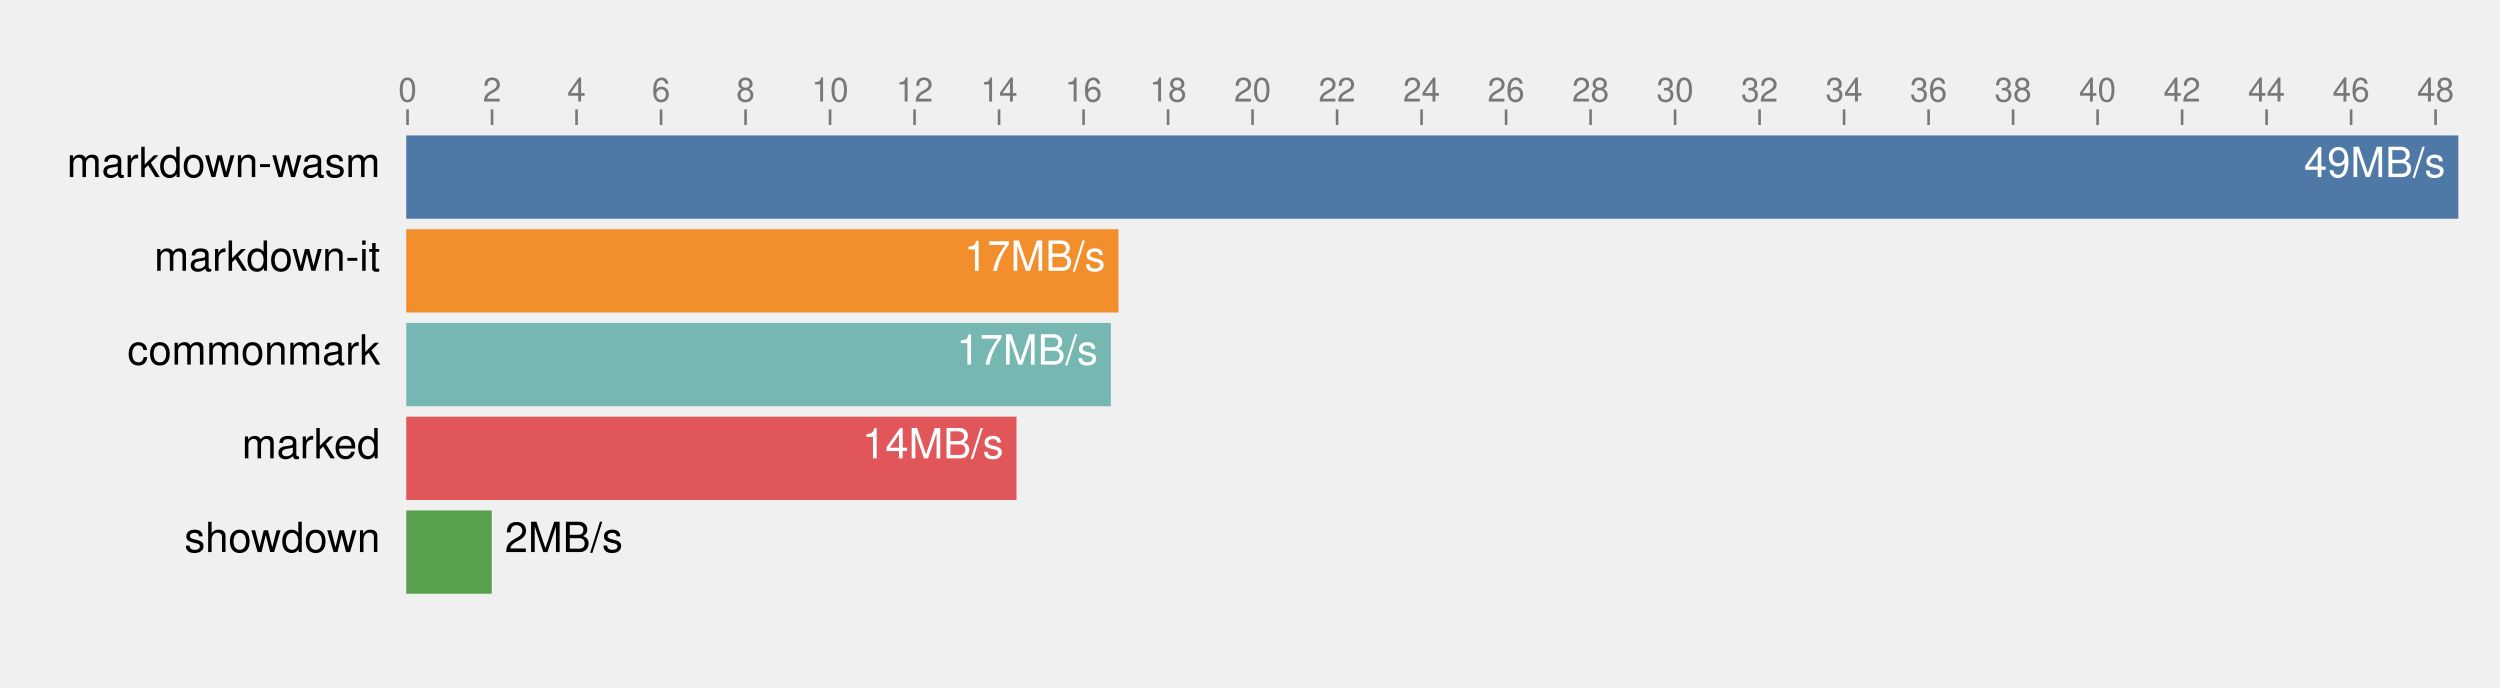
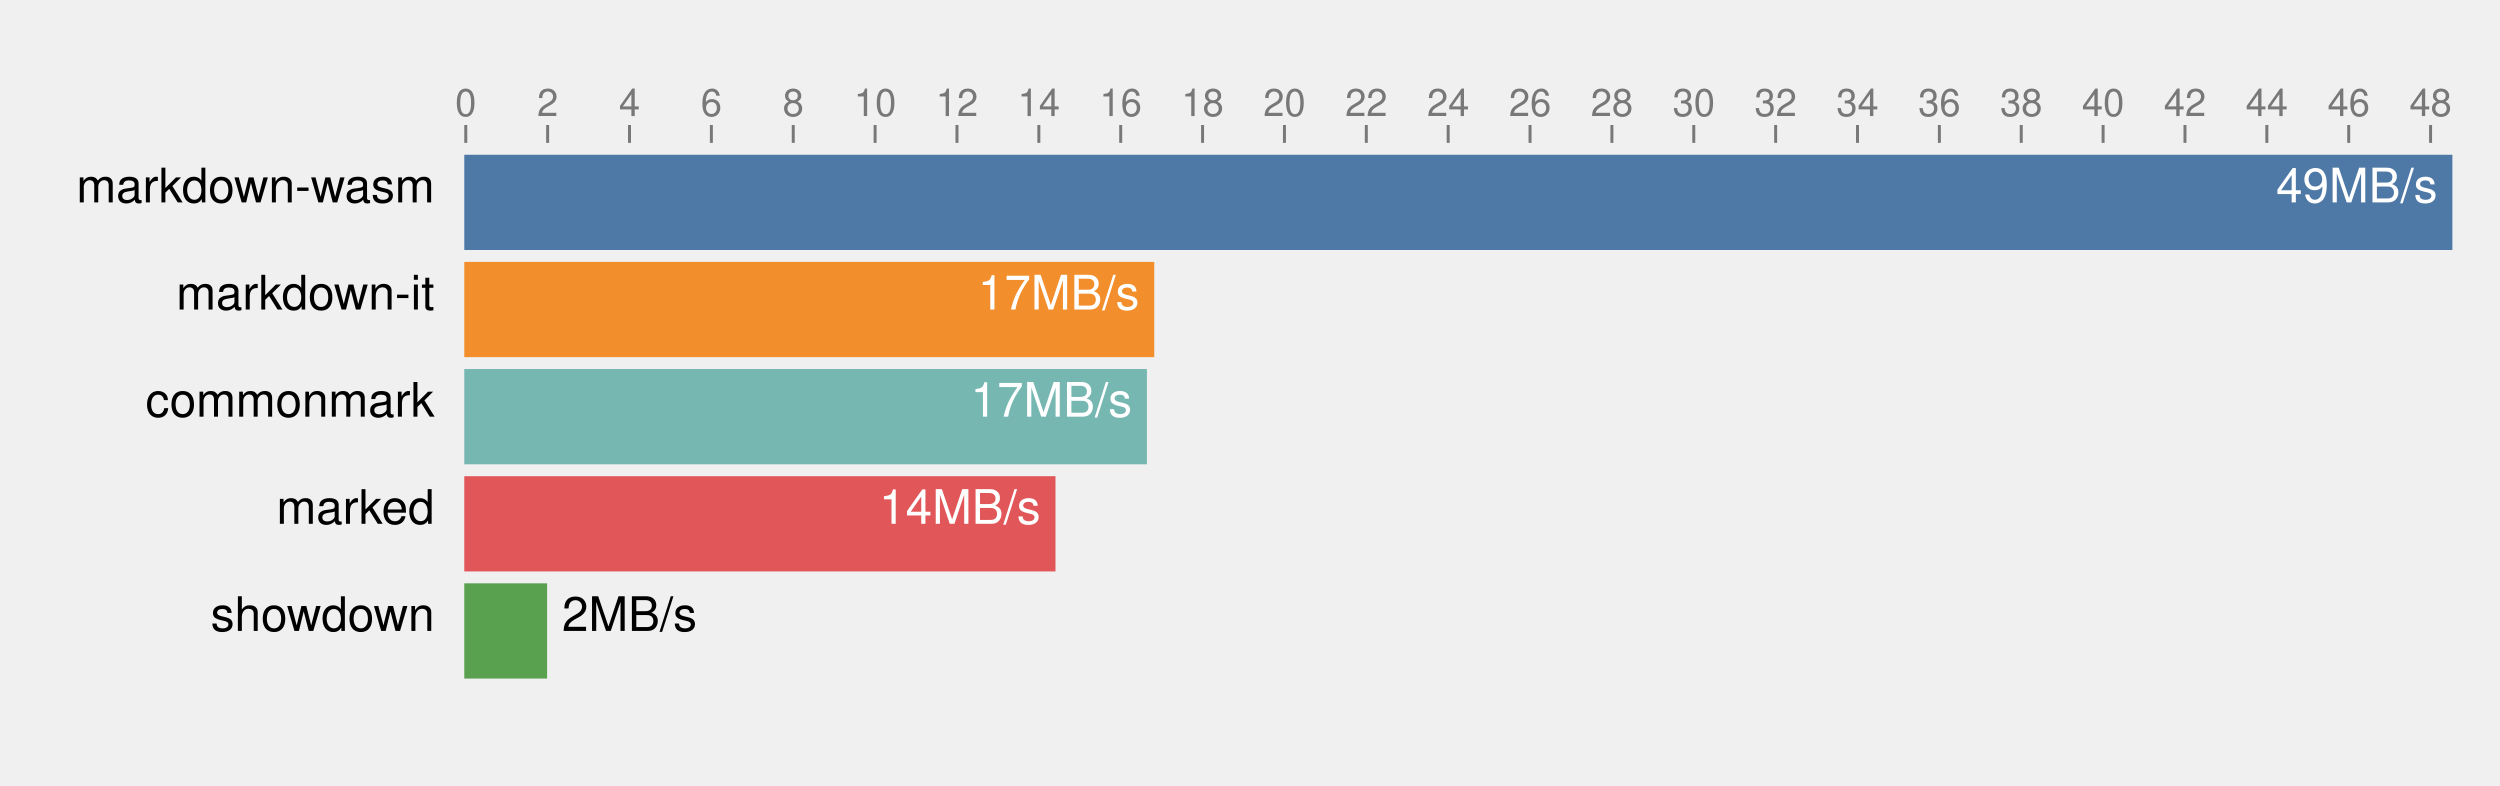
- <svg xmlns="http://www.w3.org/2000/svg" width="960" height="264" viewBox="0,0,960,264" font-family="-apple-system,BlinkMacSystemFont,&quot;Segoe UI&quot;,Helvetica,Arial,sans-serif" font-size="16">
+ <svg xmlns="http://www.w3.org/2000/svg" width="840" height="264" viewBox="0,0,840,264" font-family="-apple-system,BlinkMacSystemFont,&quot;Segoe UI&quot;,Helvetica,Arial,sans-serif" font-size="16">
  <g text-anchor="end" font-weight="500">
    <text alignment-baseline="central" x="156" y="68" dx="-10">markdown-wasm</text>
    <text alignment-baseline="central" x="156" y="104" dx="-10">markdown-it</text>
    <text alignment-baseline="central" x="156" y="140" dx="-10">commonmark</text>
    <text alignment-baseline="central" x="156" y="176" dx="-10">marked</text>
    <text alignment-baseline="central" x="156" y="212" dx="-10">showdown</text>
  </g>
  <g>
-     <rect fill="#4e79a7" x="156" y="52" width="788" height="32" />
-     <rect fill="#f28e2c" x="156" y="88" width="273.477" height="32" />
-     <rect fill="#76b7b2" x="156" y="124" width="270.566" height="32" />
-     <rect fill="#e15759" x="156" y="160" width="234.333" height="32" />
-     <rect fill="#59a14f" x="156" y="196" width="32.829" height="32" />
+     <rect fill="#4e79a7" x="156" y="52" width="668" height="32" />
+     <rect fill="#f28e2c" x="156" y="88" width="231.83" height="32" />
+     <rect fill="#76b7b2" x="156" y="124" width="229.363" height="32" />
+     <rect fill="#e15759" x="156" y="160" width="198.648" height="32" />
+     <rect fill="#59a14f" x="156" y="196" width="27.83" height="32" />
  </g>
  <g fill="white" text-anchor="end" font-weight="500">
-     <text x="944" y="68" alignment-baseline="central" dx="-5">49MB/s</text>
-     <text x="429.477" y="104" alignment-baseline="central" dx="-5">17MB/s</text>
-     <text x="426.566" y="140" alignment-baseline="central" dx="-5">17MB/s</text>
-     <text x="390.333" y="176" alignment-baseline="central" dx="-5">14MB/s</text>
-     <text x="188.829" y="212" alignment-baseline="central" dx="5" fill="black" text-anchor="start">2MB/s</text>
+     <text x="824" y="68" alignment-baseline="central" dx="-5">49MB/s</text>
+     <text x="387.83" y="104" alignment-baseline="central" dx="-5">17MB/s</text>
+     <text x="385.363" y="140" alignment-baseline="central" dx="-5">17MB/s</text>
+     <text x="354.648" y="176" alignment-baseline="central" dx="-5">14MB/s</text>
+     <text x="183.83" y="212" alignment-baseline="central" dx="5" fill="black" text-anchor="start">2MB/s</text>
  </g>
  <g transform="translate(0,48)" fill="none" font-size="12.8" font-family="-apple-system,BlinkMacSystemFont,&quot;Segoe UI&quot;,Helvetica,Arial,sans-serif" text-anchor="middle" opacity="0.5">
    <g class="tick" opacity="1" transform="translate(156.5,0)">
      <line stroke="currentColor" y2="-6" />
      <text fill="currentColor" y="-9" dy="0em">0</text>
    </g>
-     <g class="tick" opacity="1" transform="translate(188.9487,0)">
+     <g class="tick" opacity="1" transform="translate(184.0073,0)">
      <line stroke="currentColor" y2="-6" />
      <text fill="currentColor" y="-9" dy="0em">2</text>
    </g>
-     <g class="tick" opacity="1" transform="translate(221.3974,0)">
+     <g class="tick" opacity="1" transform="translate(211.5145,0)">
      <line stroke="currentColor" y2="-6" />
      <text fill="currentColor" y="-9" dy="0em">4</text>
    </g>
-     <g class="tick" opacity="1" transform="translate(253.846,0)">
+     <g class="tick" opacity="1" transform="translate(239.0218,0)">
      <line stroke="currentColor" y2="-6" />
      <text fill="currentColor" y="-9" dy="0em">6</text>
    </g>
-     <g class="tick" opacity="1" transform="translate(286.2947,0)">
+     <g class="tick" opacity="1" transform="translate(266.529,0)">
      <line stroke="currentColor" y2="-6" />
      <text fill="currentColor" y="-9" dy="0em">8</text>
    </g>
-     <g class="tick" opacity="1" transform="translate(318.7434,0)">
+     <g class="tick" opacity="1" transform="translate(294.0363,0)">
      <line stroke="currentColor" y2="-6" />
      <text fill="currentColor" y="-9" dy="0em">10</text>
    </g>
-     <g class="tick" opacity="1" transform="translate(351.1921,0)">
+     <g class="tick" opacity="1" transform="translate(321.5435,0)">
      <line stroke="currentColor" y2="-6" />
      <text fill="currentColor" y="-9" dy="0em">12</text>
    </g>
-     <g class="tick" opacity="1" transform="translate(383.6407,0)">
+     <g class="tick" opacity="1" transform="translate(349.0508,0)">
      <line stroke="currentColor" y2="-6" />
      <text fill="currentColor" y="-9" dy="0em">14</text>
    </g>
-     <g class="tick" opacity="1" transform="translate(416.0894,0)">
+     <g class="tick" opacity="1" transform="translate(376.558,0)">
      <line stroke="currentColor" y2="-6" />
      <text fill="currentColor" y="-9" dy="0em">16</text>
    </g>
-     <g class="tick" opacity="1" transform="translate(448.5381,0)">
+     <g class="tick" opacity="1" transform="translate(404.0653,0)">
      <line stroke="currentColor" y2="-6" />
      <text fill="currentColor" y="-9" dy="0em">18</text>
    </g>
-     <g class="tick" opacity="1" transform="translate(480.9868,0)">
+     <g class="tick" opacity="1" transform="translate(431.5725,0)">
      <line stroke="currentColor" y2="-6" />
      <text fill="currentColor" y="-9" dy="0em">20</text>
    </g>
-     <g class="tick" opacity="1" transform="translate(513.4354,0)">
+     <g class="tick" opacity="1" transform="translate(459.0798,0)">
      <line stroke="currentColor" y2="-6" />
      <text fill="currentColor" y="-9" dy="0em">22</text>
    </g>
-     <g class="tick" opacity="1" transform="translate(545.8841,0)">
+     <g class="tick" opacity="1" transform="translate(486.587,0)">
      <line stroke="currentColor" y2="-6" />
      <text fill="currentColor" y="-9" dy="0em">24</text>
    </g>
-     <g class="tick" opacity="1" transform="translate(578.3328,0)">
+     <g class="tick" opacity="1" transform="translate(514.0943,0)">
      <line stroke="currentColor" y2="-6" />
      <text fill="currentColor" y="-9" dy="0em">26</text>
    </g>
-     <g class="tick" opacity="1" transform="translate(610.7815,0)">
+     <g class="tick" opacity="1" transform="translate(541.6015,0)">
      <line stroke="currentColor" y2="-6" />
      <text fill="currentColor" y="-9" dy="0em">28</text>
    </g>
-     <g class="tick" opacity="1" transform="translate(643.2301,0)">
+     <g class="tick" opacity="1" transform="translate(569.1088,0)">
      <line stroke="currentColor" y2="-6" />
      <text fill="currentColor" y="-9" dy="0em">30</text>
    </g>
-     <g class="tick" opacity="1" transform="translate(675.6788,0)">
+     <g class="tick" opacity="1" transform="translate(596.616,0)">
      <line stroke="currentColor" y2="-6" />
      <text fill="currentColor" y="-9" dy="0em">32</text>
    </g>
-     <g class="tick" opacity="1" transform="translate(708.1275,0)">
+     <g class="tick" opacity="1" transform="translate(624.1233,0)">
      <line stroke="currentColor" y2="-6" />
      <text fill="currentColor" y="-9" dy="0em">34</text>
    </g>
-     <g class="tick" opacity="1" transform="translate(740.5762,0)">
+     <g class="tick" opacity="1" transform="translate(651.6305,0)">
      <line stroke="currentColor" y2="-6" />
      <text fill="currentColor" y="-9" dy="0em">36</text>
    </g>
-     <g class="tick" opacity="1" transform="translate(773.0248,0)">
+     <g class="tick" opacity="1" transform="translate(679.1378,0)">
      <line stroke="currentColor" y2="-6" />
      <text fill="currentColor" y="-9" dy="0em">38</text>
    </g>
-     <g class="tick" opacity="1" transform="translate(805.4735,0)">
+     <g class="tick" opacity="1" transform="translate(706.645,0)">
      <line stroke="currentColor" y2="-6" />
      <text fill="currentColor" y="-9" dy="0em">40</text>
    </g>
-     <g class="tick" opacity="1" transform="translate(837.9222,0)">
+     <g class="tick" opacity="1" transform="translate(734.1523,0)">
      <line stroke="currentColor" y2="-6" />
      <text fill="currentColor" y="-9" dy="0em">42</text>
    </g>
-     <g class="tick" opacity="1" transform="translate(870.3709,0)">
+     <g class="tick" opacity="1" transform="translate(761.6596,0)">
      <line stroke="currentColor" y2="-6" />
      <text fill="currentColor" y="-9" dy="0em">44</text>
    </g>
-     <g class="tick" opacity="1" transform="translate(902.8195,0)">
+     <g class="tick" opacity="1" transform="translate(789.1668,0)">
      <line stroke="currentColor" y2="-6" />
      <text fill="currentColor" y="-9" dy="0em">46</text>
    </g>
-     <g class="tick" opacity="1" transform="translate(935.2682,0)">
+     <g class="tick" opacity="1" transform="translate(816.6741,0)">
      <line stroke="currentColor" y2="-6" />
      <text fill="currentColor" y="-9" dy="0em">48</text>
    </g>
  </g>
</svg>
